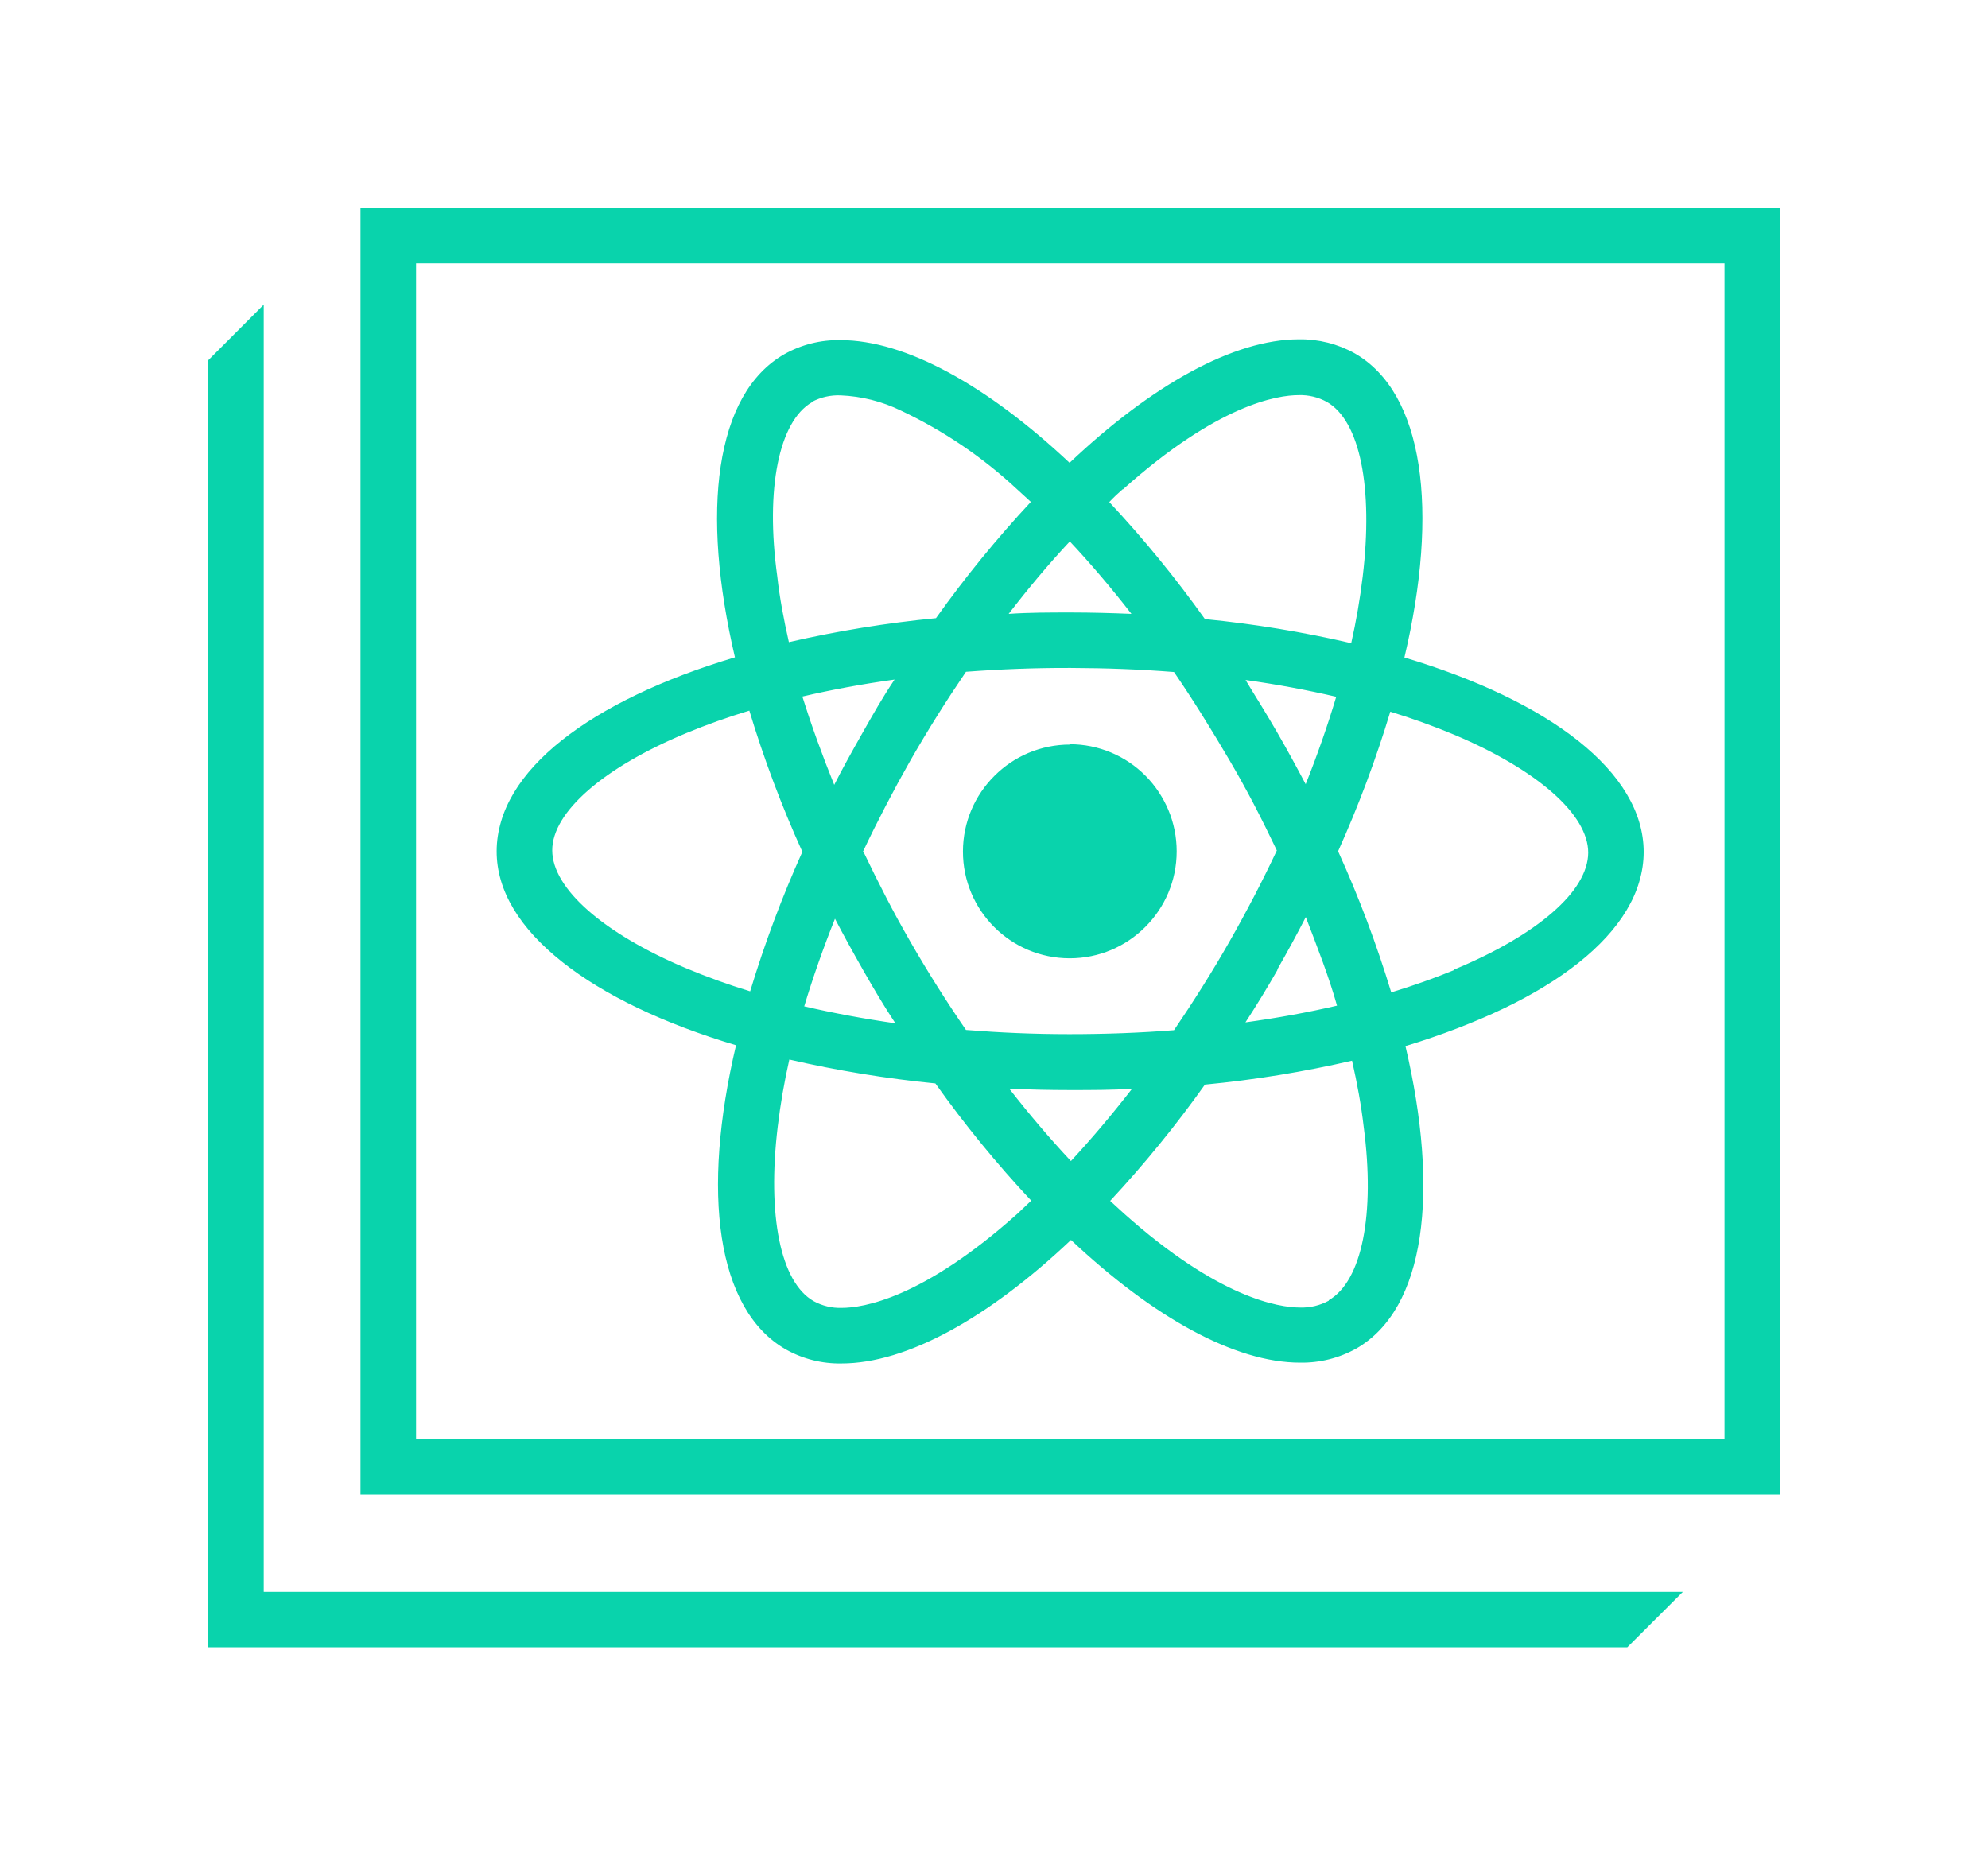
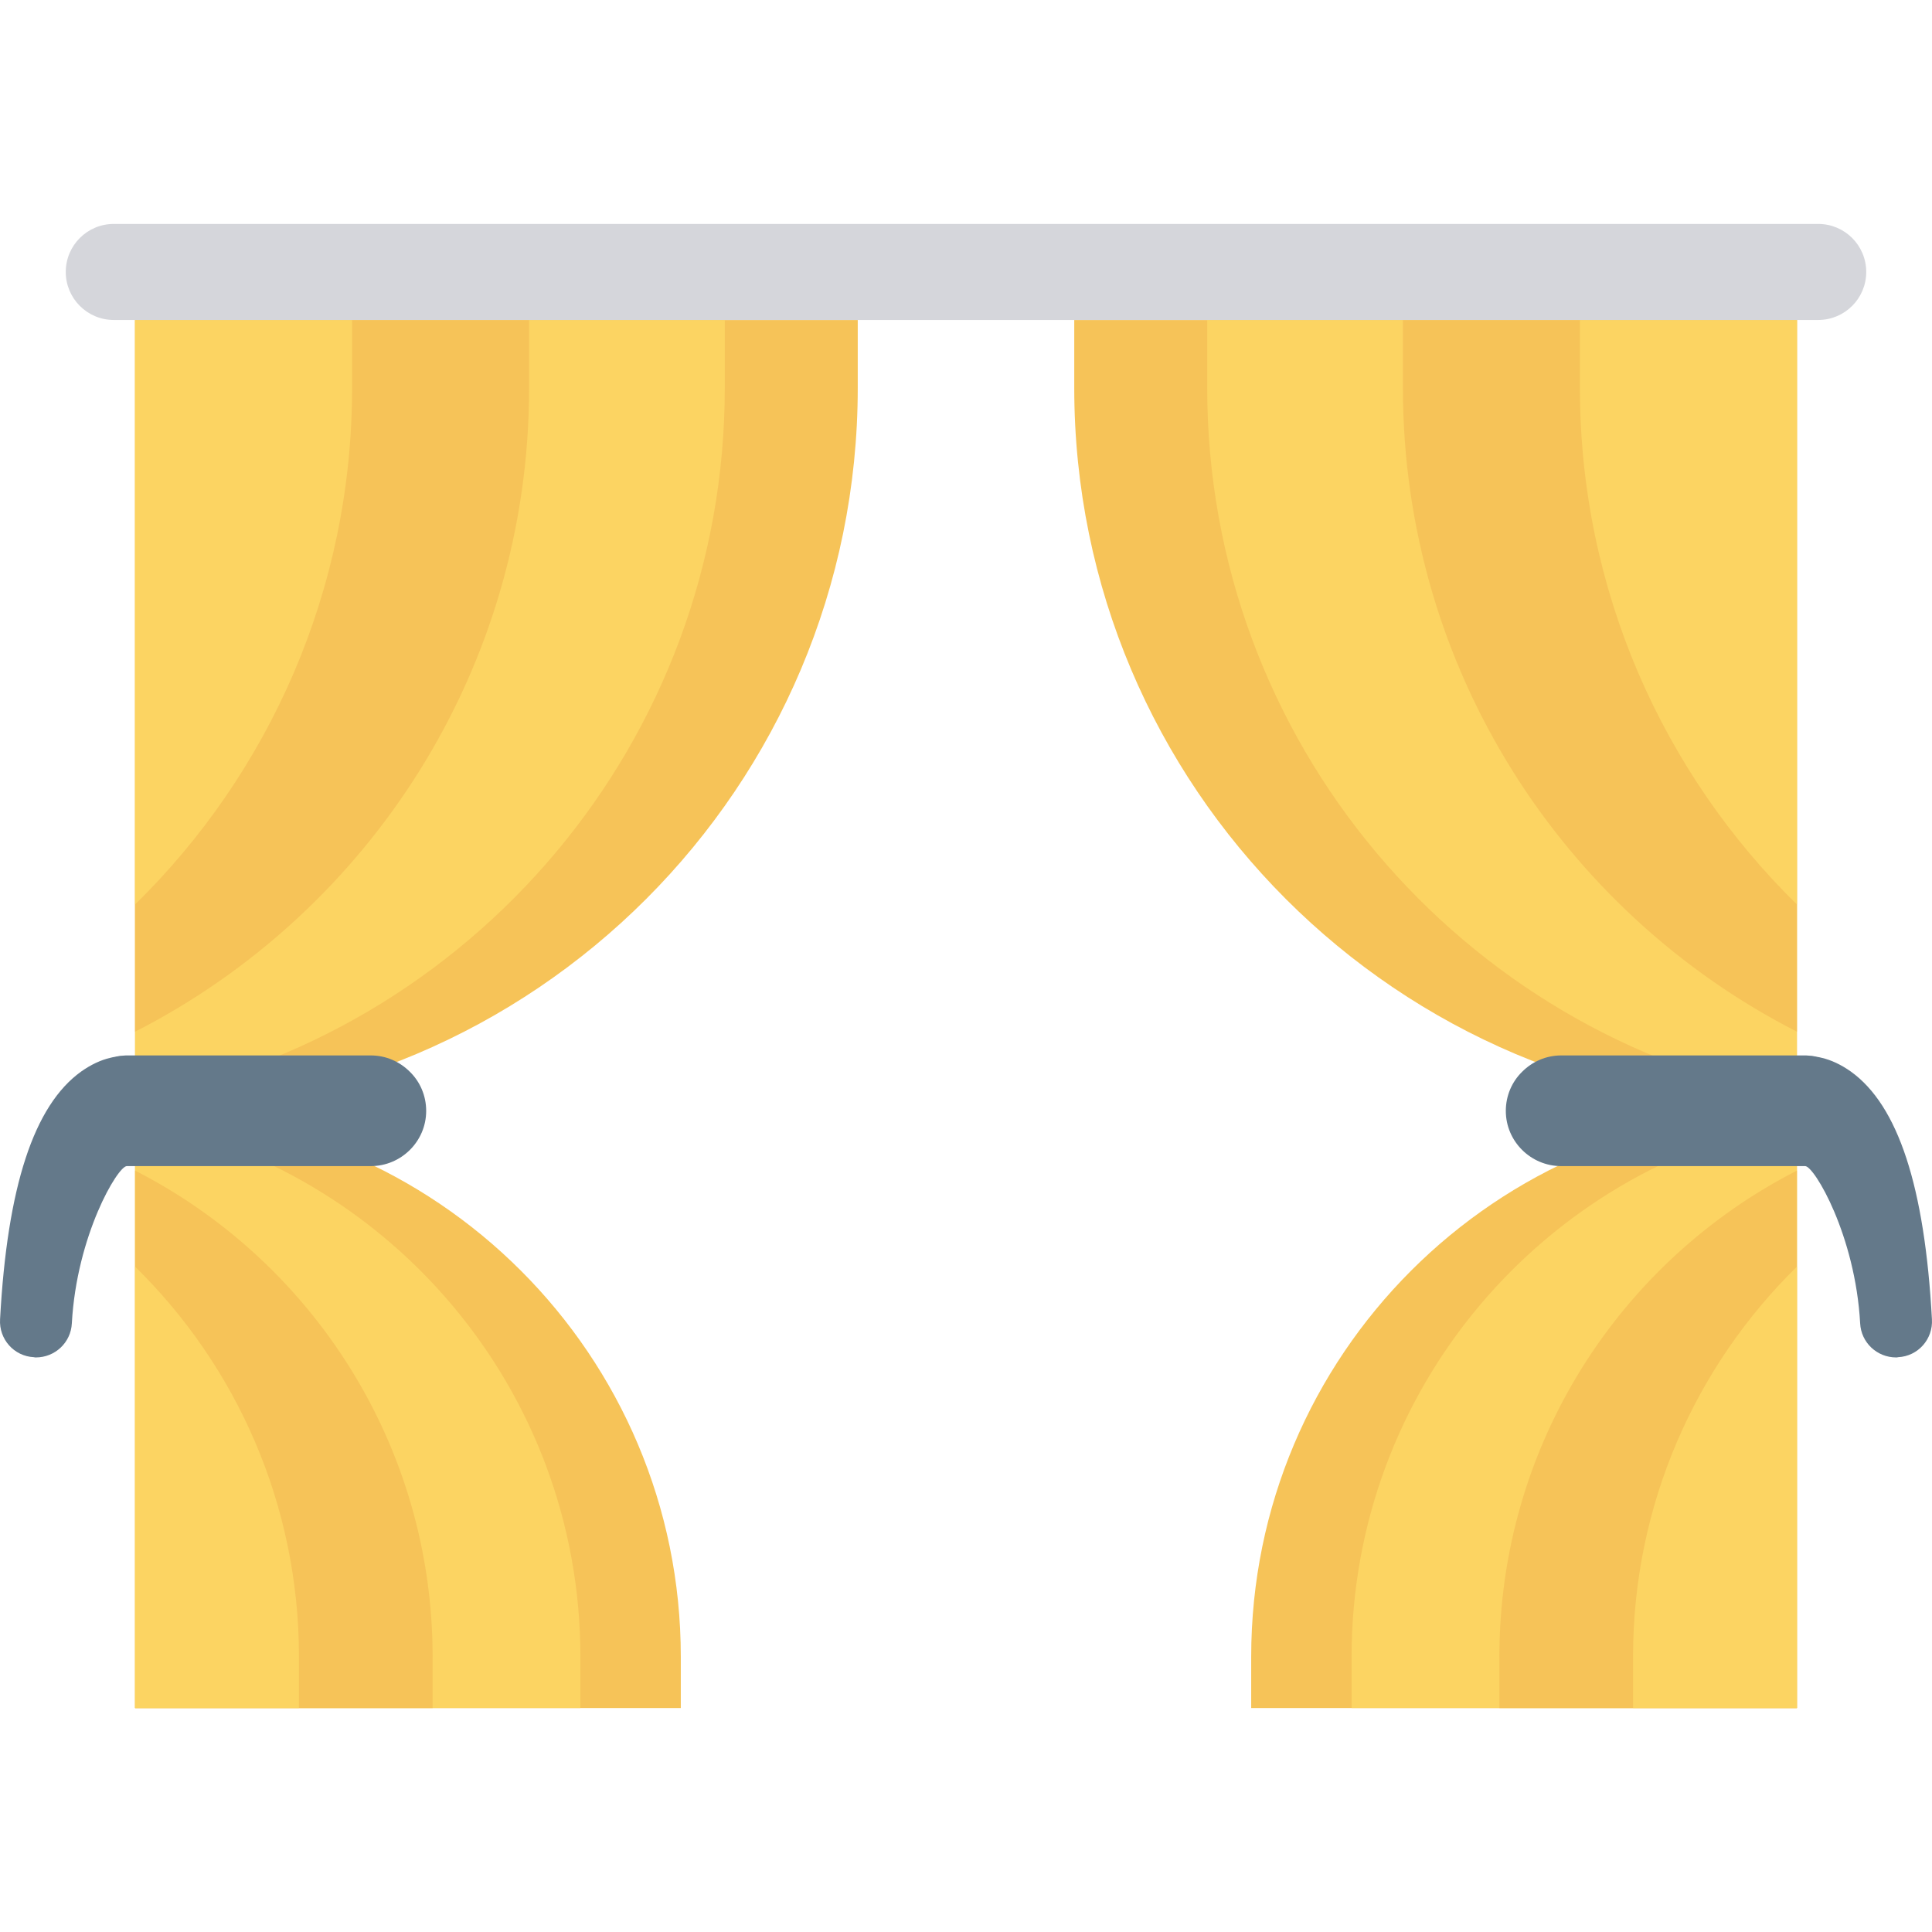
- <svg xmlns="http://www.w3.org/2000/svg" viewBox="0 0 170.96 159.93">
-   <defs>
-     <style>.cls-1{fill:#09d3ac;}</style>
-   </defs>
-   <path class="cls-1" d="M141.35,73.27c0-6.89-8.11-13-20.58-16.73,3-12.67,1.69-22.75-4.28-26.16a9.55,9.55,0,0,0-4.79-1.2c-5.57,0-12.61,3.89-19.72,10.62-7.11-6.68-14.13-10.55-19.69-10.55a9.46,9.46,0,0,0-4.86,1.22c-5.94,3.42-7.17,13.44-4.21,26.05-12.41,3.71-20.48,9.77-20.5,16.63s8.12,13,20.59,16.72c-3,12.68-1.7,22.75,4.28,26.16a9.41,9.41,0,0,0,4.78,1.2c5.58,0,12.62-3.89,19.73-10.62,7.1,6.68,14.12,10.55,19.69,10.55a9.59,9.59,0,0,0,4.86-1.22c5.94-3.42,7.16-13.44,4.21-26C133.27,86.18,141.34,80.12,141.35,73.27ZM96.56,42.06c8.19-7.33,13.31-8.12,15.13-8.12h0a4.71,4.71,0,0,1,2.42.58c2.86,1.63,4,7.38,3.09,15a56.73,56.73,0,0,1-1,5.79,97.7,97.7,0,0,0-12.58-2.07,98.47,98.47,0,0,0-8.24-10.08C95.75,42.79,96.15,42.42,96.56,42.06ZM71.77,78.94c.78,1.5,1.61,3,2.47,4.51S76,86.49,77,88c-2.71-.39-5.34-.88-7.84-1.46C69.86,84,70.75,81.5,71.77,78.94ZM69,59.9c2.53-.59,5.18-1.08,7.93-1.46-1,1.48-1.86,3-2.76,4.59s-1.69,3-2.46,4.52Q70.18,63.65,69,59.9Zm5.21,13.34q1.86-3.93,4.09-7.86c1.5-2.62,3.11-5.17,4.77-7.61,2.91-.22,5.91-.34,9-.33s6,.12,8.89.35c1.66,2.42,3.25,5,4.75,7.55s2.88,5.22,4.12,7.83c-1.23,2.62-2.6,5.25-4.08,7.85s-3.11,5.18-4.77,7.62c-2.91.23-5.91.34-9,.34s-6-.13-8.89-.36c-1.66-2.42-3.26-4.94-4.76-7.55S75.5,75.85,74.25,73.24Zm32.86-14.77c2.72.38,5.35.87,7.84,1.45-.74,2.47-1.62,5-2.64,7.55-.79-1.5-1.61-3-2.48-4.51S108,59.93,107.11,58.47Zm2.76,24.92q1.29-2.27,2.46-4.53c1,2.6,2,5.16,2.7,7.66-2.52.59-5.17,1.07-7.92,1.45Q108.52,85.75,109.87,83.39ZM92,46.56c1.8,1.92,3.57,4,5.3,6.23-1.71-.07-3.46-.12-5.23-.12s-3.58,0-5.33.12C88.45,50.57,90.2,48.48,92,46.56Zm-22.18-12A4.82,4.82,0,0,1,72.29,34a13.11,13.11,0,0,1,5.19,1.31,39.07,39.07,0,0,1,10,6.78l1.17,1.07a98.49,98.49,0,0,0-8.16,10,98.88,98.88,0,0,0-12.65,2.06c-.44-1.94-.8-3.84-1-5.67C65.8,42,67,36.24,69.81,34.6ZM64.53,85.26a58.75,58.75,0,0,1-5.54-2c-7.1-3-11.5-6.85-11.5-10.14S51.91,66,59,63.05a57.63,57.63,0,0,1,5.44-1.94A97.93,97.93,0,0,0,69,73.25,98.72,98.72,0,0,0,64.53,85.26Zm23,19.1c-8.19,7.33-13.31,8.11-15.14,8.11a4.69,4.69,0,0,1-2.42-.58c-2.86-1.63-4-7.38-3.09-15a56.07,56.07,0,0,1,1-5.78,99.51,99.51,0,0,0,12.58,2.06,97.17,97.17,0,0,0,8.24,10.08Zm4.57-4.51c-1.8-1.92-3.57-4-5.31-6.23,1.72.08,3.47.12,5.24.12s3.58,0,5.33-.11C95.63,95.85,93.87,97.93,92.09,99.85Zm22.18,12a4.82,4.82,0,0,1-2.48.59c-1.82,0-7-.8-15.16-8.1l-1.17-1.07a98.44,98.44,0,0,0,8.15-10,97,97,0,0,0,12.66-2.06c.44,1.94.79,3.84,1,5.67C118.27,104.42,117.12,110.18,114.27,111.81Zm10.8-28.44c-1.71.7-3.52,1.35-5.44,1.93a98.54,98.54,0,0,0-4.57-12.14,98.1,98.1,0,0,0,4.49-12,58.75,58.75,0,0,1,5.54,2c7.09,3,11.5,6.85,11.49,10.14S132.17,80.42,125.07,83.37ZM92,82.39a9.18,9.18,0,1,0-9.17-9.19A9.17,9.17,0,0,0,92,82.39ZM31,17.88V128.53H153.07V17.88ZM148.3,123.77H35.78V22.65H148.3Zm-85-33.9c-3,12.68-1.7,22.75,4.28,26.16a9.41,9.41,0,0,0,4.78,1.2c5.58,0,12.62-3.89,19.73-10.62,7.1,6.68,14.12,10.55,19.69,10.55a9.59,9.59,0,0,0,4.86-1.22c5.94-3.42,7.16-13.44,4.21-26,12.41-3.72,20.48-9.78,20.49-16.63s-8.11-13-20.58-16.73c3-12.67,1.69-22.75-4.28-26.16a9.55,9.55,0,0,0-4.79-1.2c-5.57,0-12.61,3.89-19.72,10.62-7.11-6.68-14.13-10.55-19.69-10.55a9.46,9.46,0,0,0-4.86,1.22c-5.94,3.42-7.17,13.44-4.21,26.05-12.41,3.71-20.48,9.77-20.5,16.63S50.84,86.13,63.31,89.87Zm24.21,14.49c-8.19,7.33-13.31,8.11-15.14,8.11a4.69,4.69,0,0,1-2.42-.58c-2.86-1.63-4-7.38-3.09-15a56.07,56.07,0,0,1,1-5.78,99.51,99.51,0,0,0,12.58,2.06,97.17,97.17,0,0,0,8.24,10.08Zm24.79-36.89c-.79-1.5-1.61-3-2.48-4.51s-1.8-3-2.72-4.49c2.72.38,5.35.87,7.84,1.45C114.21,62.39,113.33,64.92,112.31,67.47Zm2.72,19c-2.52.59-5.17,1.07-7.92,1.45q1.41-2.22,2.76-4.58t2.46-4.53C113.37,81.46,114.28,84,115,86.52Zm-5.21-13.35c-1.23,2.62-2.6,5.25-4.08,7.85s-3.11,5.18-4.77,7.62c-2.91.23-5.91.34-9,.34s-6-.13-8.89-.36c-1.66-2.42-3.26-4.94-4.76-7.55s-2.87-5.22-4.12-7.83q1.86-3.93,4.09-7.86c1.5-2.62,3.11-5.17,4.77-7.61,2.91-.22,5.91-.34,9-.33s6,.12,8.89.35c1.66,2.42,3.25,5,4.75,7.55S108.58,70.56,109.82,73.17ZM77,88c-2.71-.39-5.34-.88-7.84-1.46.74-2.46,1.63-5,2.65-7.55.78,1.5,1.61,3,2.47,4.51S76,86.49,77,88ZM74.21,63c-.87,1.5-1.69,3-2.46,4.52Q70.18,63.65,69,59.9c2.53-.59,5.18-1.08,7.93-1.46C76,59.92,75.11,61.45,74.21,63ZM92.09,99.85c-1.8-1.92-3.57-4-5.31-6.23,1.72.08,3.47.12,5.24.12s3.58,0,5.33-.11C95.63,95.85,93.87,97.93,92.09,99.85Zm22.18,12a4.82,4.82,0,0,1-2.48.59c-1.82,0-7-.8-15.16-8.1l-1.17-1.07a98.44,98.44,0,0,0,8.15-10,97,97,0,0,0,12.66-2.06c.44,1.94.79,3.84,1,5.67C118.27,104.42,117.12,110.18,114.27,111.81Zm5.28-50.66a58.75,58.75,0,0,1,5.54,2c7.09,3,11.5,6.85,11.49,10.14s-4.41,7.16-11.51,10.11c-1.71.7-3.52,1.35-5.44,1.93a98.54,98.54,0,0,0-4.57-12.14A98.1,98.1,0,0,0,119.55,61.15Zm-23-19.09c8.19-7.33,13.31-8.12,15.13-8.12h0a4.71,4.71,0,0,1,2.42.58c2.86,1.63,4,7.38,3.09,15a56.73,56.73,0,0,1-1,5.79,97.7,97.7,0,0,0-12.58-2.07,98.47,98.47,0,0,0-8.24-10.08C95.75,42.79,96.15,42.42,96.56,42.06ZM92,46.56c1.8,1.92,3.57,4,5.3,6.23-1.71-.07-3.46-.12-5.23-.12s-3.58,0-5.33.12C88.45,50.57,90.2,48.48,92,46.56Zm-22.18-12A4.82,4.82,0,0,1,72.29,34a13.11,13.11,0,0,1,5.19,1.31,39.07,39.07,0,0,1,10,6.78l1.17,1.07a98.49,98.49,0,0,0-8.16,10,98.88,98.88,0,0,0-12.65,2.06c-.44-1.94-.8-3.84-1-5.67C65.8,42,67,36.24,69.81,34.6ZM59,63.05a57.63,57.63,0,0,1,5.44-1.94A97.93,97.93,0,0,0,69,73.25a98.72,98.72,0,0,0-4.49,12,58.75,58.75,0,0,1-5.54-2c-7.1-3-11.5-6.85-11.5-10.14S51.91,66,59,63.05Zm33,1a9.18,9.18,0,1,0,9.17,9.19A9.17,9.17,0,0,0,92,64Zm0,0a9.18,9.18,0,1,0,9.17,9.19A9.17,9.17,0,0,0,92,64Zm0,0a9.18,9.18,0,1,0,9.17,9.19A9.17,9.17,0,0,0,92,64Zm49.35,9.24c0-6.89-8.11-13-20.58-16.73,3-12.67,1.69-22.75-4.28-26.16a9.55,9.55,0,0,0-4.79-1.2c-5.57,0-12.61,3.89-19.72,10.62-7.11-6.68-14.13-10.55-19.69-10.55a9.46,9.46,0,0,0-4.86,1.22c-5.94,3.42-7.17,13.44-4.21,26.05-12.41,3.71-20.48,9.77-20.5,16.63s8.12,13,20.59,16.72c-3,12.68-1.7,22.75,4.28,26.16a9.41,9.41,0,0,0,4.78,1.2c5.58,0,12.62-3.89,19.73-10.62,7.1,6.68,14.12,10.55,19.69,10.55a9.59,9.59,0,0,0,4.86-1.22c5.94-3.42,7.16-13.44,4.21-26C133.27,86.18,141.34,80.12,141.35,73.27ZM96.56,42.06c8.19-7.33,13.31-8.12,15.13-8.12h0a4.71,4.71,0,0,1,2.42.58c2.86,1.63,4,7.38,3.09,15a56.73,56.73,0,0,1-1,5.79,97.7,97.7,0,0,0-12.58-2.07,98.47,98.47,0,0,0-8.24-10.08C95.75,42.79,96.15,42.42,96.56,42.06ZM71.77,78.94c.78,1.5,1.61,3,2.47,4.51S76,86.49,77,88c-2.71-.39-5.34-.88-7.84-1.46C69.86,84,70.75,81.5,71.77,78.94ZM69,59.9c2.53-.59,5.18-1.08,7.93-1.46-1,1.48-1.86,3-2.76,4.59s-1.69,3-2.46,4.52Q70.18,63.65,69,59.9Zm5.21,13.34q1.86-3.93,4.09-7.86c1.5-2.62,3.11-5.17,4.77-7.61,2.91-.22,5.91-.34,9-.33s6,.12,8.89.35c1.66,2.42,3.25,5,4.75,7.55s2.88,5.22,4.12,7.83c-1.23,2.62-2.6,5.25-4.08,7.85s-3.11,5.18-4.77,7.62c-2.91.23-5.91.34-9,.34s-6-.13-8.89-.36c-1.66-2.42-3.26-4.94-4.76-7.55S75.5,75.85,74.25,73.24Zm32.86-14.77c2.72.38,5.35.87,7.84,1.45-.74,2.47-1.62,5-2.64,7.55-.79-1.5-1.61-3-2.48-4.51S108,59.93,107.11,58.47Zm2.76,24.92q1.29-2.27,2.46-4.53c1,2.6,2,5.16,2.7,7.66-2.52.59-5.17,1.07-7.92,1.45Q108.52,85.75,109.87,83.39ZM92,46.56c1.8,1.92,3.57,4,5.3,6.23-1.71-.07-3.46-.12-5.23-.12s-3.58,0-5.33.12C88.45,50.57,90.2,48.48,92,46.56Zm-22.18-12A4.82,4.82,0,0,1,72.29,34a13.11,13.11,0,0,1,5.19,1.31,39.07,39.07,0,0,1,10,6.78l1.17,1.07a98.49,98.49,0,0,0-8.16,10,98.88,98.88,0,0,0-12.65,2.06c-.44-1.94-.8-3.84-1-5.67C65.8,42,67,36.24,69.81,34.6ZM64.53,85.26a58.75,58.75,0,0,1-5.54-2c-7.1-3-11.5-6.85-11.5-10.14S51.91,66,59,63.05a57.63,57.63,0,0,1,5.44-1.94A97.93,97.93,0,0,0,69,73.25,98.72,98.72,0,0,0,64.53,85.26Zm23,19.1c-8.19,7.33-13.31,8.11-15.14,8.11a4.69,4.69,0,0,1-2.42-.58c-2.86-1.63-4-7.38-3.09-15a56.07,56.07,0,0,1,1-5.78,99.51,99.51,0,0,0,12.58,2.06,97.17,97.17,0,0,0,8.24,10.08Zm4.57-4.51c-1.8-1.92-3.57-4-5.31-6.23,1.72.08,3.47.12,5.24.12s3.58,0,5.33-.11C95.63,95.85,93.87,97.93,92.09,99.85Zm22.18,12a4.82,4.82,0,0,1-2.48.59c-1.82,0-7-.8-15.16-8.1l-1.17-1.07a98.44,98.44,0,0,0,8.15-10,97,97,0,0,0,12.66-2.06c.44,1.94.79,3.84,1,5.67C118.27,104.42,117.12,110.18,114.27,111.81Zm10.8-28.44c-1.71.7-3.52,1.35-5.44,1.93a98.54,98.54,0,0,0-4.57-12.14,98.1,98.1,0,0,0,4.49-12,58.75,58.75,0,0,1,5.54,2c7.09,3,11.5,6.85,11.49,10.14S132.17,80.42,125.07,83.37ZM92,82.39a9.18,9.18,0,1,0-9.17-9.19A9.17,9.17,0,0,0,92,82.39Zm-69.32,54.5V26.2L17.89,31V141.66H139.94l4.78-4.77Z" />
+ <svg xmlns="http://www.w3.org/2000/svg" version="1.1" id="Capa_1" x="0px" y="0px" viewBox="0 0 468.293 468.293" style="enable-background:new 0 0 468.293 468.293;" xml:space="preserve">
+   <path style="fill:#F6C358;" d="M207.908,77.556v16.463c0,96.755-78.408,175.233-175.163,175.233V77.556H207.908z" />
+   <path style="fill:#FCD462;" d="M175.679,77.556v16.463c0,85.733-61.597,157.166-142.935,172.234V77.556H175.679z" />
+   <path style="fill:#F6C358;" d="M128.244,77.556v16.463c0,68.014-38.786,127.1-95.499,156.049V77.556H128.244z" />
+   <path style="fill:#FCD462;" d="M85.342,77.556v16.463c0,49.04-20.16,93.407-52.598,125.217V77.556H85.342z" />
+   <path style="fill:#F6C358;" d="M165.02,414.012V401.58c0-73.065-59.21-132.328-132.275-132.328v144.76H165.02z" />
+   <path style="fill:#FCD462;" d="M140.682,414.012V401.58c0-64.742-46.515-118.684-107.938-130.063v142.495H140.682z" />
+   <path style="fill:#F6C358;" d="M104.861,414.012V401.58c0-51.361-29.289-95.98-72.117-117.841v130.273H104.861z" />
+   <path style="fill:#FCD462;" d="M72.464,414.012V401.58c0-37.033-15.224-70.536-39.719-94.558v106.99H72.464z" />
+   <path style="fill:#F6C358;" d="M260.385,77.556v16.463c0,96.755,78.408,175.233,175.163,175.233V77.556H260.385z" />
+   <path style="fill:#FCD462;" d="M292.613,77.556v16.463c0,85.733,61.597,157.166,142.935,172.234V77.556H292.613z" />
+   <path style="fill:#F6C358;" d="M340.049,77.556v16.463c0,68.014,38.786,127.1,95.499,156.049V77.556H340.049z" />
+   <path style="fill:#FCD462;" d="M382.951,77.556v16.463c0,49.04,20.16,93.407,52.598,125.217V77.556H382.951z" />
+   <path style="fill:#F6C358;" d="M303.273,414.012V401.58c0-73.065,59.21-132.328,132.275-132.328v144.76H303.273z" />
+   <path style="fill:#FCD462;" d="M327.61,414.012V401.58c0-64.742,46.515-118.684,107.938-130.063v142.495H327.61z" />
+   <path style="fill:#F6C358;" d="M363.432,414.012V401.58c0-51.361,29.289-95.98,72.117-117.841v130.273H363.432z" />
+   <path style="fill:#FCD462;" d="M395.829,414.012V401.58c0-37.033,15.224-70.536,39.719-94.558v106.99H395.829z" />
+   <g>
+     <path style="fill:#64798A;" d="M468.276,319.774c0.291,4.83-3.375,8.961-8.204,9.194c-0.175,0.058-0.349,0.058-0.466,0.058   c-4.655,0-8.496-3.608-8.728-8.263c-1.164-21.297-11.114-38.113-13.325-38.113h-59.12c-7.39,0-13.441-5.994-13.441-13.384   c0-3.724,1.513-7.099,3.957-9.485c2.444-2.444,5.761-3.957,9.485-3.957h58.829c0.407,0,0.814,0,1.28,0.058   c0.407,0,0.873,0.058,1.338,0.175c0.175,0,0.349,0.058,0.582,0.116c0.349,0.058,0.698,0.116,1.106,0.233   c2.269,0.523,4.655,1.629,7.041,3.316C460.072,267.929,466.531,287.596,468.276,319.774z" />
+     <path style="fill:#64798A;" d="M0.016,319.774c-0.291,4.83,3.375,8.961,8.204,9.194c0.175,0.058,0.349,0.058,0.466,0.058   c4.655,0,8.496-3.608,8.728-8.263c1.164-21.297,11.114-38.113,13.325-38.113h59.12c7.39,0,13.441-5.994,13.441-13.384   c0-3.724-1.513-7.099-3.957-9.485c-2.444-2.444-5.761-3.957-9.485-3.957H31.03c-0.407,0-0.814,0-1.28,0.058   c-0.407,0-0.873,0.058-1.338,0.175c-0.175,0-0.349,0.058-0.582,0.116c-0.349,0.058-0.698,0.116-1.106,0.233   c-2.269,0.523-4.655,1.629-7.041,3.316C8.221,267.929,1.762,287.596,0.016,319.774z" />
+   </g>
+   <path style="fill:#D5D6DB;" d="M440.715,77.556H27.578c-6.427,0-11.638-5.21-11.638-11.638v0c0-6.427,5.21-11.638,11.638-11.638  h413.137c6.427,0,11.638,5.21,11.638,11.638v0C452.353,72.346,447.142,77.556,440.715,77.556z" />
+   <g>
+ </g>
+   <g>
+ </g>
+   <g>
+ </g>
+   <g>
+ </g>
+   <g>
+ </g>
+   <g>
+ </g>
+   <g>
+ </g>
+   <g>
+ </g>
+   <g>
+ </g>
+   <g>
+ </g>
+   <g>
+ </g>
+   <g>
+ </g>
+   <g>
+ </g>
+   <g>
+ </g>
+   <g>
+ </g>
</svg>
